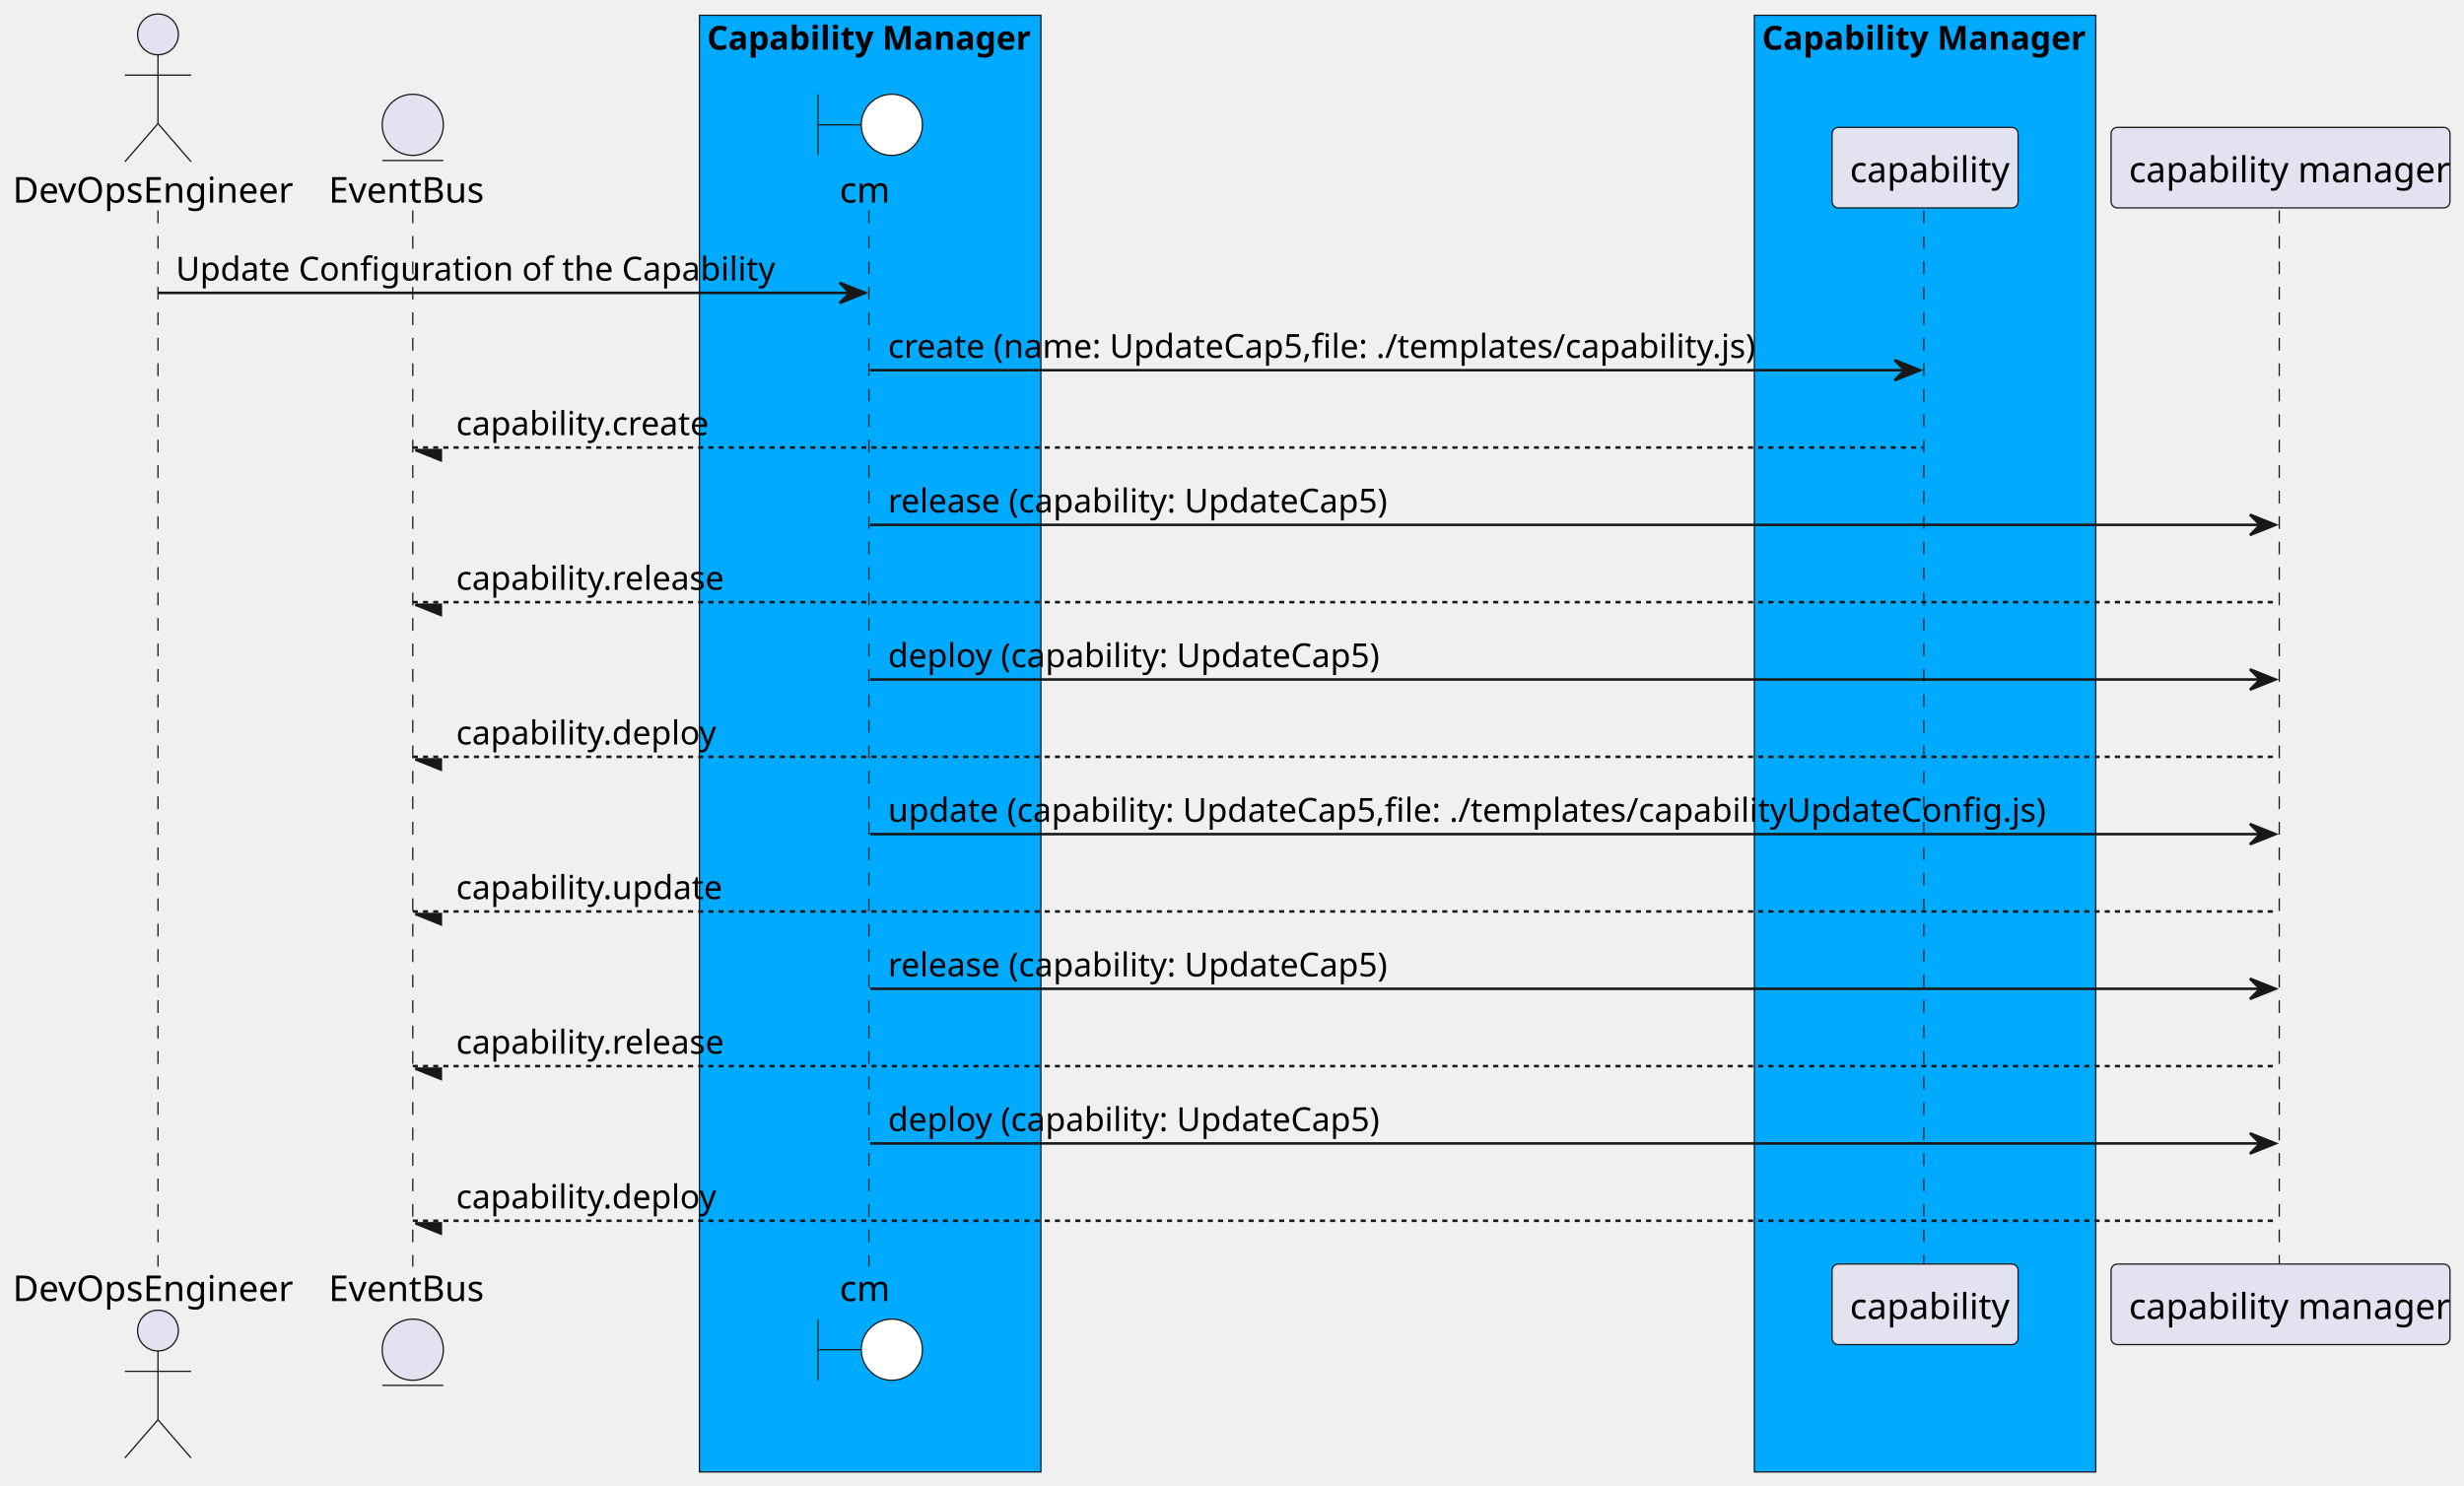
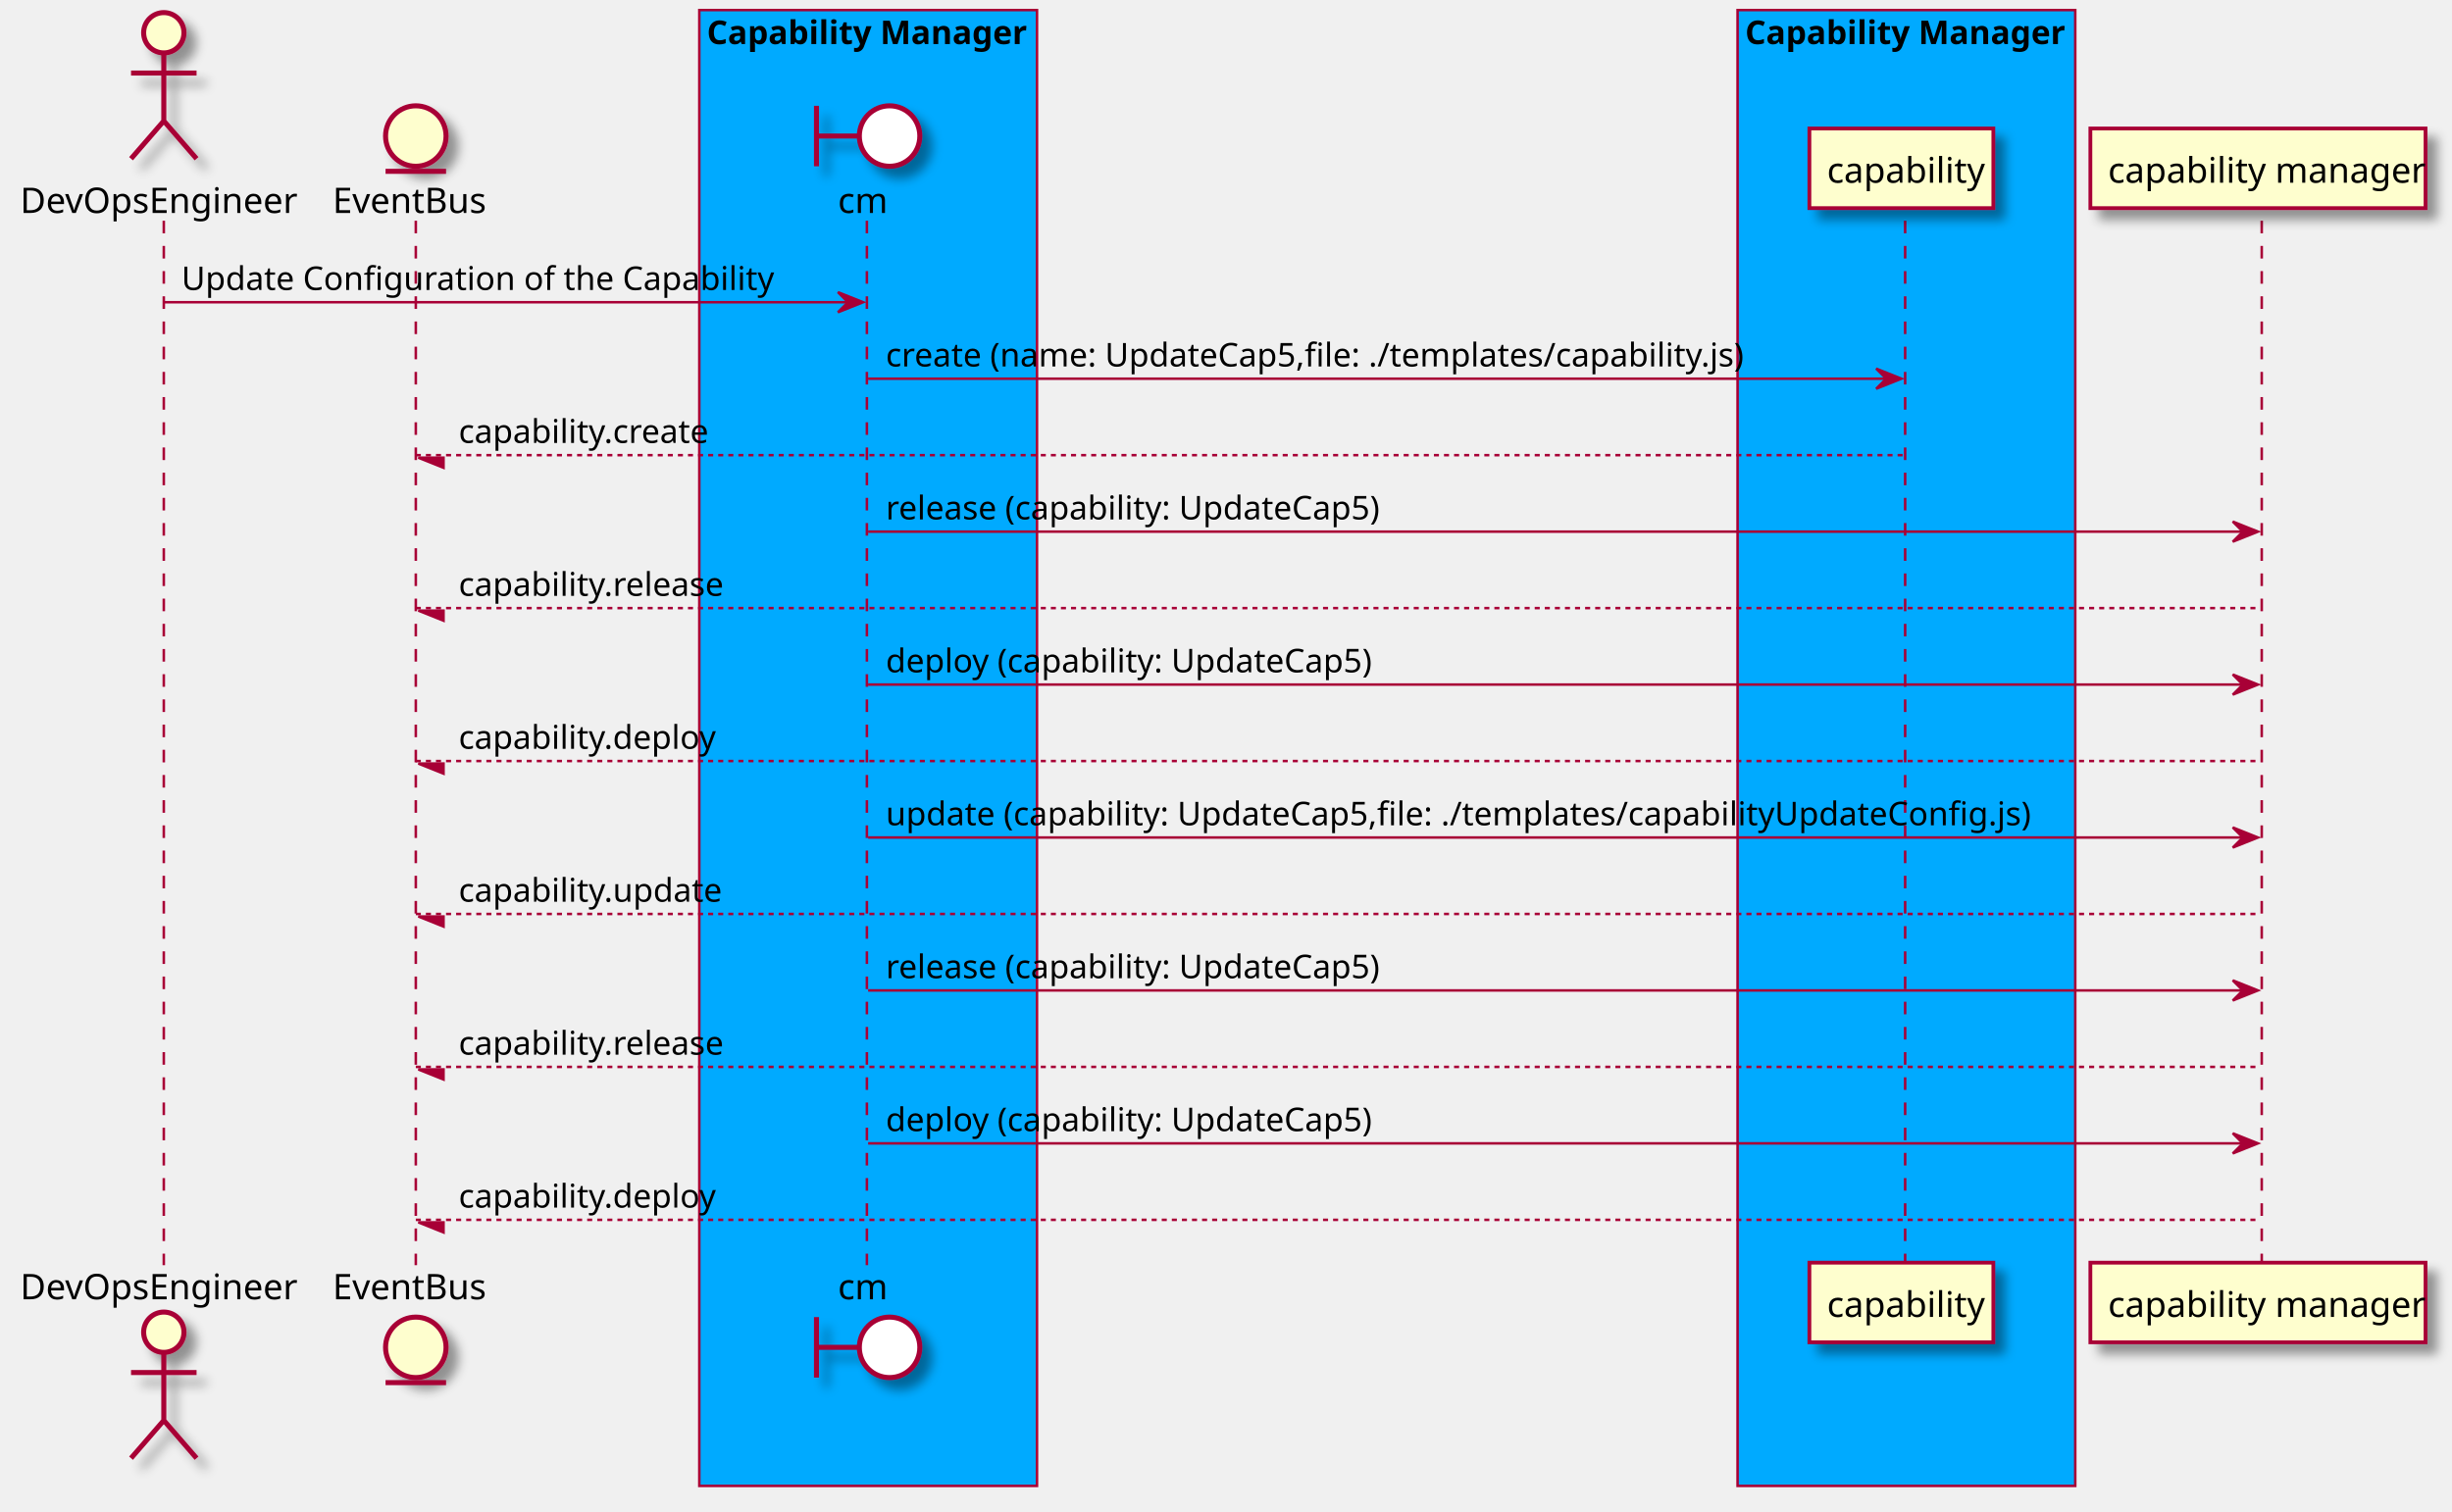
- <svg xmlns="http://www.w3.org/2000/svg" contentStyleType="text/css" height="583px" preserveAspectRatio="none" style="width:967px;height:583px;background:#FFFFFF;" version="1.1" viewBox="0 0 967 583" width="967px" zoomAndPan="magnify">
-   <defs />
+ <svg xmlns="http://www.w3.org/2000/svg" contentScriptType="application/ecmascript" contentStyleType="text/css" height="600px" preserveAspectRatio="none" style="width:973px;height:600px;" version="1.1" viewBox="0 0 973 600" width="973px" zoomAndPan="magnify">
+   <defs>
+     <filter height="300%" id="f1qtx3cfjpsfmp" width="300%" x="-1" y="-1">
+       <feGaussianBlur result="blurOut" stdDeviation="2.0" />
+       <feColorMatrix in="blurOut" result="blurOut2" type="matrix" values="0 0 0 0 0 0 0 0 0 0 0 0 0 0 0 0 0 0 .4 0" />
+       <feOffset dx="4.0" dy="4.0" in="blurOut2" result="blurOut3" />
+       <feBlend in="SourceGraphic" in2="blurOut3" mode="normal" />
+     </filter>
+   </defs>
  <g>
-     <rect fill="#00AAFF" height="571.789" style="stroke:#181818;stroke-width:0.5;" width="134" x="274.5" y="6" />
-     <text fill="#000000" font-family="sans-serif" font-size="13" font-weight="bold" lengthAdjust="spacing" textLength="124" x="277.5" y="19.495">Capability Manager</text>
-     <rect fill="#00AAFF" height="571.789" style="stroke:#181818;stroke-width:0.5;" width="134" x="688.5" y="6" />
-     <text fill="#000000" font-family="sans-serif" font-size="13" font-weight="bold" lengthAdjust="spacing" textLength="124" x="691.5" y="19.495">Capability Manager</text>
-     <line style="stroke:#181818;stroke-width:0.5;stroke-dasharray:5.0,5.0;" x1="62" x2="62" y1="82.609" y2="497.18" />
-     <line style="stroke:#181818;stroke-width:0.5;stroke-dasharray:5.0,5.0;" x1="162" x2="162" y1="82.609" y2="497.18" />
-     <line style="stroke:#181818;stroke-width:0.5;stroke-dasharray:5.0,5.0;" x1="341" x2="341" y1="82.609" y2="497.18" />
-     <line style="stroke:#181818;stroke-width:0.5;stroke-dasharray:5.0,5.0;" x1="755" x2="755" y1="82.609" y2="497.18" />
-     <line style="stroke:#181818;stroke-width:0.5;stroke-dasharray:5.0,5.0;" x1="894.5" x2="894.5" y1="82.609" y2="497.18" />
-     <text fill="#000000" font-family="sans-serif" font-size="14" lengthAdjust="spacing" textLength="108" x="5" y="79.533">DevOpsEngineer</text>
-     <ellipse cx="62" cy="13.5" fill="#E2E2F0" rx="8" ry="8" style="stroke:#181818;stroke-width:0.5;" />
-     <path d="M62,21.5 L62,48.5 M49,29.5 L75,29.5 M62,48.5 L49,63.5 M62,48.5 L75,63.5 " fill="none" style="stroke:#181818;stroke-width:0.5;" />
-     <text fill="#000000" font-family="sans-serif" font-size="14" lengthAdjust="spacing" textLength="108" x="5" y="510.713">DevOpsEngineer</text>
-     <ellipse cx="62" cy="522.289" fill="#E2E2F0" rx="8" ry="8" style="stroke:#181818;stroke-width:0.5;" />
-     <path d="M62,530.289 L62,557.289 M49,538.289 L75,538.289 M62,557.289 L49,572.289 M62,557.289 L75,572.289 " fill="none" style="stroke:#181818;stroke-width:0.5;" />
-     <text fill="#000000" font-family="sans-serif" font-size="14" lengthAdjust="spacing" textLength="60" x="129" y="79.533">EventBus</text>
-     <ellipse cx="162" cy="49" fill="#E2E2F0" rx="12" ry="12" style="stroke:#181818;stroke-width:0.5;" />
-     <line style="stroke:#181818;stroke-width:0.5;" x1="150" x2="174" y1="63" y2="63" />
-     <text fill="#000000" font-family="sans-serif" font-size="14" lengthAdjust="spacing" textLength="60" x="129" y="510.713">EventBus</text>
-     <ellipse cx="162" cy="529.789" fill="#E2E2F0" rx="12" ry="12" style="stroke:#181818;stroke-width:0.5;" />
-     <line style="stroke:#181818;stroke-width:0.5;" x1="150" x2="174" y1="543.789" y2="543.789" />
-     <text fill="#000000" font-family="sans-serif" font-size="14" lengthAdjust="spacing" textLength="18" x="329.5" y="79.533">cm</text>
-     <path d="M321,37 L321,61 M321,49 L338,49 " fill="none" style="stroke:#181818;stroke-width:0.5;" />
-     <ellipse cx="350" cy="49" fill="#FFFFFF" rx="12" ry="12" style="stroke:#181818;stroke-width:0.5;" />
-     <text fill="#000000" font-family="sans-serif" font-size="14" lengthAdjust="spacing" textLength="18" x="329.5" y="510.713">cm</text>
-     <path d="M321,517.789 L321,541.789 M321,529.789 L338,529.789 " fill="none" style="stroke:#181818;stroke-width:0.5;" />
-     <ellipse cx="350" cy="529.789" fill="#FFFFFF" rx="12" ry="12" style="stroke:#181818;stroke-width:0.5;" />
-     <rect fill="#E2E2F0" height="31.609" rx="2.5" ry="2.5" style="stroke:#181818;stroke-width:0.5;" width="73" x="719" y="50" />
-     <text fill="#000000" font-family="sans-serif" font-size="14" lengthAdjust="spacing" textLength="59" x="726" y="71.533">capability</text>
-     <rect fill="#E2E2F0" height="31.609" rx="2.5" ry="2.5" style="stroke:#181818;stroke-width:0.5;" width="73" x="719" y="496.18" />
-     <text fill="#000000" font-family="sans-serif" font-size="14" lengthAdjust="spacing" textLength="59" x="726" y="517.713">capability</text>
-     <rect fill="#E2E2F0" height="31.609" rx="2.5" ry="2.5" style="stroke:#181818;stroke-width:0.5;" width="133" x="828.5" y="50" />
-     <text fill="#000000" font-family="sans-serif" font-size="14" lengthAdjust="spacing" textLength="119" x="835.5" y="71.533">capability manager</text>
-     <rect fill="#E2E2F0" height="31.609" rx="2.5" ry="2.5" style="stroke:#181818;stroke-width:0.5;" width="133" x="828.5" y="496.18" />
-     <text fill="#000000" font-family="sans-serif" font-size="14" lengthAdjust="spacing" textLength="119" x="835.5" y="517.713">capability manager</text>
-     <polygon fill="#181818" points="329.5,110.961,339.5,114.961,329.5,118.961,333.5,114.961" style="stroke:#181818;stroke-width:1.0;" />
-     <line style="stroke:#181818;stroke-width:1.0;" x1="62" x2="335.5" y1="114.961" y2="114.961" />
-     <text fill="#000000" font-family="sans-serif" font-size="13" lengthAdjust="spacing" textLength="217" x="69" y="110.105">Update Configuration of the Capability</text>
-     <polygon fill="#181818" points="743.5,141.312,753.5,145.312,743.5,149.312,747.5,145.312" style="stroke:#181818;stroke-width:1.0;" />
-     <line style="stroke:#181818;stroke-width:1.0;" x1="341.5" x2="749.5" y1="145.312" y2="145.312" />
-     <text fill="#000000" font-family="sans-serif" font-size="13" lengthAdjust="spacing" textLength="325" x="348.5" y="140.456">create (name: UpdateCap5,file: ./templates/capability.js)</text>
-     <polygon fill="#181818" points="173,176.664,163,176.664,173,180.664" style="stroke:#181818;stroke-width:1.0;" />
-     <line style="stroke:#181818;stroke-width:1.0;stroke-dasharray:2.0,2.0;" x1="162" x2="754.5" y1="175.664" y2="175.664" />
-     <text fill="#000000" font-family="sans-serif" font-size="13" lengthAdjust="spacing" textLength="95" x="179" y="170.808">capability.create</text>
-     <polygon fill="#181818" points="883,202.016,893,206.016,883,210.016,887,206.016" style="stroke:#181818;stroke-width:1.0;" />
-     <line style="stroke:#181818;stroke-width:1.0;" x1="341.5" x2="889" y1="206.016" y2="206.016" />
-     <text fill="#000000" font-family="sans-serif" font-size="13" lengthAdjust="spacing" textLength="188" x="348.5" y="201.159">release (capability: UpdateCap5)</text>
-     <polygon fill="#181818" points="173,237.367,163,237.367,173,241.367" style="stroke:#181818;stroke-width:1.0;" />
-     <line style="stroke:#181818;stroke-width:1.0;stroke-dasharray:2.0,2.0;" x1="162" x2="894" y1="236.367" y2="236.367" />
-     <text fill="#000000" font-family="sans-serif" font-size="13" lengthAdjust="spacing" textLength="101" x="179" y="231.511">capability.release</text>
-     <polygon fill="#181818" points="883,262.719,893,266.719,883,270.719,887,266.719" style="stroke:#181818;stroke-width:1.0;" />
-     <line style="stroke:#181818;stroke-width:1.0;" x1="341.5" x2="889" y1="266.719" y2="266.719" />
-     <text fill="#000000" font-family="sans-serif" font-size="13" lengthAdjust="spacing" textLength="184" x="348.5" y="261.862">deploy (capability: UpdateCap5)</text>
-     <polygon fill="#181818" points="173,298.07,163,298.07,173,302.07" style="stroke:#181818;stroke-width:1.0;" />
-     <line style="stroke:#181818;stroke-width:1.0;stroke-dasharray:2.0,2.0;" x1="162" x2="894" y1="297.07" y2="297.07" />
-     <text fill="#000000" font-family="sans-serif" font-size="13" lengthAdjust="spacing" textLength="97" x="179" y="292.214">capability.deploy</text>
-     <polygon fill="#181818" points="883,323.422,893,327.422,883,331.422,887,327.422" style="stroke:#181818;stroke-width:1.0;" />
-     <line style="stroke:#181818;stroke-width:1.0;" x1="341.5" x2="889" y1="327.422" y2="327.422" />
-     <text fill="#000000" font-family="sans-serif" font-size="13" lengthAdjust="spacing" textLength="428" x="348.5" y="322.565">update (capability: UpdateCap5,file: ./templates/capabilityUpdateConfig.js)</text>
-     <polygon fill="#181818" points="173,358.773,163,358.773,173,362.773" style="stroke:#181818;stroke-width:1.0;" />
-     <line style="stroke:#181818;stroke-width:1.0;stroke-dasharray:2.0,2.0;" x1="162" x2="894" y1="357.773" y2="357.773" />
-     <text fill="#000000" font-family="sans-serif" font-size="13" lengthAdjust="spacing" textLength="98" x="179" y="352.917">capability.update</text>
-     <polygon fill="#181818" points="883,384.125,893,388.125,883,392.125,887,388.125" style="stroke:#181818;stroke-width:1.0;" />
-     <line style="stroke:#181818;stroke-width:1.0;" x1="341.5" x2="889" y1="388.125" y2="388.125" />
-     <text fill="#000000" font-family="sans-serif" font-size="13" lengthAdjust="spacing" textLength="188" x="348.5" y="383.269">release (capability: UpdateCap5)</text>
-     <polygon fill="#181818" points="173,419.477,163,419.477,173,423.477" style="stroke:#181818;stroke-width:1.0;" />
-     <line style="stroke:#181818;stroke-width:1.0;stroke-dasharray:2.0,2.0;" x1="162" x2="894" y1="418.477" y2="418.477" />
-     <text fill="#000000" font-family="sans-serif" font-size="13" lengthAdjust="spacing" textLength="101" x="179" y="413.62">capability.release</text>
-     <polygon fill="#181818" points="883,444.828,893,448.828,883,452.828,887,448.828" style="stroke:#181818;stroke-width:1.0;" />
-     <line style="stroke:#181818;stroke-width:1.0;" x1="341.5" x2="889" y1="448.828" y2="448.828" />
-     <text fill="#000000" font-family="sans-serif" font-size="13" lengthAdjust="spacing" textLength="184" x="348.5" y="443.972">deploy (capability: UpdateCap5)</text>
-     <polygon fill="#181818" points="173,480.18,163,480.18,173,484.18" style="stroke:#181818;stroke-width:1.0;" />
-     <line style="stroke:#181818;stroke-width:1.0;stroke-dasharray:2.0,2.0;" x1="162" x2="894" y1="479.18" y2="479.18" />
-     <text fill="#000000" font-family="sans-serif" font-size="13" lengthAdjust="spacing" textLength="97" x="179" y="474.323">capability.deploy</text>
+     <rect fill="#00AAFF" height="585.789" style="stroke: #A80036; stroke-width: 1.0;" width="134" x="277.5" y="4" />
+     <text fill="#000000" font-family="sans-serif" font-size="13" font-weight="bold" lengthAdjust="spacingAndGlyphs" textLength="124" x="280.5" y="17.495">Capability Manager</text>
+     <rect fill="#00AAFF" height="585.789" style="stroke: #A80036; stroke-width: 1.0;" width="134" x="689.5" y="4" />
+     <text fill="#000000" font-family="sans-serif" font-size="13" font-weight="bold" lengthAdjust="spacingAndGlyphs" textLength="124" x="692.5" y="17.495">Capability Manager</text>
+     <line style="stroke: #A80036; stroke-width: 1.0; stroke-dasharray: 5.0,5.0;" x1="65" x2="65" y1="87.609" y2="502.18" />
+     <line style="stroke: #A80036; stroke-width: 1.0; stroke-dasharray: 5.0,5.0;" x1="165" x2="165" y1="87.609" y2="502.18" />
+     <line style="stroke: #A80036; stroke-width: 1.0; stroke-dasharray: 5.0,5.0;" x1="344" x2="344" y1="87.609" y2="502.18" />
+     <line style="stroke: #A80036; stroke-width: 1.0; stroke-dasharray: 5.0,5.0;" x1="756" x2="756" y1="87.609" y2="502.18" />
+     <line style="stroke: #A80036; stroke-width: 1.0; stroke-dasharray: 5.0,5.0;" x1="897.5" x2="897.5" y1="87.609" y2="502.18" />
+     <text fill="#000000" font-family="sans-serif" font-size="14" lengthAdjust="spacingAndGlyphs" textLength="108" x="8" y="84.533">DevOpsEngineer</text>
+     <ellipse cx="65" cy="13" fill="#FEFECE" filter="url(#f1qtx3cfjpsfmp)" rx="8" ry="8" style="stroke: #A80036; stroke-width: 2.0;" />
+     <path d="M65,21 L65,48 M52,29 L78,29 M65,48 L52,63 M65,48 L78,63 " fill="none" filter="url(#f1qtx3cfjpsfmp)" style="stroke: #A80036; stroke-width: 2.0;" />
+     <text fill="#000000" font-family="sans-serif" font-size="14" lengthAdjust="spacingAndGlyphs" textLength="108" x="8" y="515.713">DevOpsEngineer</text>
+     <ellipse cx="65" cy="528.789" fill="#FEFECE" filter="url(#f1qtx3cfjpsfmp)" rx="8" ry="8" style="stroke: #A80036; stroke-width: 2.0;" />
+     <path d="M65,536.789 L65,563.789 M52,544.789 L78,544.789 M65,563.789 L52,578.789 M65,563.789 L78,578.789 " fill="none" filter="url(#f1qtx3cfjpsfmp)" style="stroke: #A80036; stroke-width: 2.0;" />
+     <text fill="#000000" font-family="sans-serif" font-size="14" lengthAdjust="spacingAndGlyphs" textLength="60" x="132" y="84.533">EventBus</text>
+     <ellipse cx="165" cy="54" fill="#FEFECE" filter="url(#f1qtx3cfjpsfmp)" rx="12" ry="12" style="stroke: #A80036; stroke-width: 2.0;" />
+     <line style="stroke: #A80036; stroke-width: 2.0;" x1="153" x2="177" y1="68" y2="68" />
+     <text fill="#000000" font-family="sans-serif" font-size="14" lengthAdjust="spacingAndGlyphs" textLength="60" x="132" y="515.713">EventBus</text>
+     <ellipse cx="165" cy="534.789" fill="#FEFECE" filter="url(#f1qtx3cfjpsfmp)" rx="12" ry="12" style="stroke: #A80036; stroke-width: 2.0;" />
+     <line style="stroke: #A80036; stroke-width: 2.0;" x1="153" x2="177" y1="548.789" y2="548.789" />
+     <text fill="#000000" font-family="sans-serif" font-size="14" lengthAdjust="spacingAndGlyphs" textLength="18" x="332.5" y="84.533">cm</text>
+     <path d="M324,42 L324,66 M324,54 L341,54 " fill="none" filter="url(#f1qtx3cfjpsfmp)" style="stroke: #A80036; stroke-width: 2.0;" />
+     <ellipse cx="353" cy="54" fill="#FFFFFF" filter="url(#f1qtx3cfjpsfmp)" rx="12" ry="12" style="stroke: #A80036; stroke-width: 2.0;" />
+     <text fill="#000000" font-family="sans-serif" font-size="14" lengthAdjust="spacingAndGlyphs" textLength="18" x="332.5" y="515.713">cm</text>
+     <path d="M324,522.789 L324,546.789 M324,534.789 L341,534.789 " fill="none" filter="url(#f1qtx3cfjpsfmp)" style="stroke: #A80036; stroke-width: 2.0;" />
+     <ellipse cx="353" cy="534.789" fill="#FFFFFF" filter="url(#f1qtx3cfjpsfmp)" rx="12" ry="12" style="stroke: #A80036; stroke-width: 2.0;" />
+     <rect fill="#FEFECE" filter="url(#f1qtx3cfjpsfmp)" height="31.609" style="stroke: #A80036; stroke-width: 1.5;" width="73" x="718" y="51" />
+     <text fill="#000000" font-family="sans-serif" font-size="14" lengthAdjust="spacingAndGlyphs" textLength="59" x="725" y="72.533">capability</text>
+     <rect fill="#FEFECE" filter="url(#f1qtx3cfjpsfmp)" height="31.609" style="stroke: #A80036; stroke-width: 1.5;" width="73" x="718" y="501.18" />
+     <text fill="#000000" font-family="sans-serif" font-size="14" lengthAdjust="spacingAndGlyphs" textLength="59" x="725" y="522.713">capability</text>
+     <rect fill="#FEFECE" filter="url(#f1qtx3cfjpsfmp)" height="31.609" style="stroke: #A80036; stroke-width: 1.5;" width="133" x="829.5" y="51" />
+     <text fill="#000000" font-family="sans-serif" font-size="14" lengthAdjust="spacingAndGlyphs" textLength="119" x="836.5" y="72.533">capability manager</text>
+     <rect fill="#FEFECE" filter="url(#f1qtx3cfjpsfmp)" height="31.609" style="stroke: #A80036; stroke-width: 1.5;" width="133" x="829.5" y="501.18" />
+     <text fill="#000000" font-family="sans-serif" font-size="14" lengthAdjust="spacingAndGlyphs" textLength="119" x="836.5" y="522.713">capability manager</text>
+     <polygon fill="#A80036" points="332.5,115.961,342.5,119.961,332.5,123.961,336.5,119.961" style="stroke: #A80036; stroke-width: 1.0;" />
+     <line style="stroke: #A80036; stroke-width: 1.0;" x1="65" x2="338.5" y1="119.961" y2="119.961" />
+     <text fill="#000000" font-family="sans-serif" font-size="13" lengthAdjust="spacingAndGlyphs" textLength="217" x="72" y="115.105">Update Configuration of the Capability</text>
+     <polygon fill="#A80036" points="744.5,146.312,754.5,150.312,744.5,154.312,748.5,150.312" style="stroke: #A80036; stroke-width: 1.0;" />
+     <line style="stroke: #A80036; stroke-width: 1.0;" x1="344.5" x2="750.5" y1="150.312" y2="150.312" />
+     <text fill="#000000" font-family="sans-serif" font-size="13" lengthAdjust="spacingAndGlyphs" textLength="325" x="351.5" y="145.456">create (name: UpdateCap5,file: ./templates/capability.js)</text>
+     <polygon fill="#A80036" points="176,181.664,166,181.664,176,185.664" style="stroke: #A80036; stroke-width: 1.0;" />
+     <line style="stroke: #A80036; stroke-width: 1.0; stroke-dasharray: 2.0,2.0;" x1="165" x2="755.5" y1="180.664" y2="180.664" />
+     <text fill="#000000" font-family="sans-serif" font-size="13" lengthAdjust="spacingAndGlyphs" textLength="95" x="182" y="175.808">capability.create</text>
+     <polygon fill="#A80036" points="886,207.016,896,211.016,886,215.016,890,211.016" style="stroke: #A80036; stroke-width: 1.0;" />
+     <line style="stroke: #A80036; stroke-width: 1.0;" x1="344.5" x2="892" y1="211.016" y2="211.016" />
+     <text fill="#000000" font-family="sans-serif" font-size="13" lengthAdjust="spacingAndGlyphs" textLength="188" x="351.5" y="206.159">release (capability: UpdateCap5)</text>
+     <polygon fill="#A80036" points="176,242.367,166,242.367,176,246.367" style="stroke: #A80036; stroke-width: 1.0;" />
+     <line style="stroke: #A80036; stroke-width: 1.0; stroke-dasharray: 2.0,2.0;" x1="165" x2="897" y1="241.367" y2="241.367" />
+     <text fill="#000000" font-family="sans-serif" font-size="13" lengthAdjust="spacingAndGlyphs" textLength="101" x="182" y="236.511">capability.release</text>
+     <polygon fill="#A80036" points="886,267.719,896,271.719,886,275.719,890,271.719" style="stroke: #A80036; stroke-width: 1.0;" />
+     <line style="stroke: #A80036; stroke-width: 1.0;" x1="344.5" x2="892" y1="271.719" y2="271.719" />
+     <text fill="#000000" font-family="sans-serif" font-size="13" lengthAdjust="spacingAndGlyphs" textLength="184" x="351.5" y="266.862">deploy (capability: UpdateCap5)</text>
+     <polygon fill="#A80036" points="176,303.07,166,303.07,176,307.07" style="stroke: #A80036; stroke-width: 1.0;" />
+     <line style="stroke: #A80036; stroke-width: 1.0; stroke-dasharray: 2.0,2.0;" x1="165" x2="897" y1="302.07" y2="302.07" />
+     <text fill="#000000" font-family="sans-serif" font-size="13" lengthAdjust="spacingAndGlyphs" textLength="97" x="182" y="297.214">capability.deploy</text>
+     <polygon fill="#A80036" points="886,328.422,896,332.422,886,336.422,890,332.422" style="stroke: #A80036; stroke-width: 1.0;" />
+     <line style="stroke: #A80036; stroke-width: 1.0;" x1="344.5" x2="892" y1="332.422" y2="332.422" />
+     <text fill="#000000" font-family="sans-serif" font-size="13" lengthAdjust="spacingAndGlyphs" textLength="428" x="351.5" y="327.565">update (capability: UpdateCap5,file: ./templates/capabilityUpdateConfig.js)</text>
+     <polygon fill="#A80036" points="176,363.773,166,363.773,176,367.773" style="stroke: #A80036; stroke-width: 1.0;" />
+     <line style="stroke: #A80036; stroke-width: 1.0; stroke-dasharray: 2.0,2.0;" x1="165" x2="897" y1="362.773" y2="362.773" />
+     <text fill="#000000" font-family="sans-serif" font-size="13" lengthAdjust="spacingAndGlyphs" textLength="98" x="182" y="357.917">capability.update</text>
+     <polygon fill="#A80036" points="886,389.125,896,393.125,886,397.125,890,393.125" style="stroke: #A80036; stroke-width: 1.0;" />
+     <line style="stroke: #A80036; stroke-width: 1.0;" x1="344.5" x2="892" y1="393.125" y2="393.125" />
+     <text fill="#000000" font-family="sans-serif" font-size="13" lengthAdjust="spacingAndGlyphs" textLength="188" x="351.5" y="388.269">release (capability: UpdateCap5)</text>
+     <polygon fill="#A80036" points="176,424.477,166,424.477,176,428.477" style="stroke: #A80036; stroke-width: 1.0;" />
+     <line style="stroke: #A80036; stroke-width: 1.0; stroke-dasharray: 2.0,2.0;" x1="165" x2="897" y1="423.477" y2="423.477" />
+     <text fill="#000000" font-family="sans-serif" font-size="13" lengthAdjust="spacingAndGlyphs" textLength="101" x="182" y="418.62">capability.release</text>
+     <polygon fill="#A80036" points="886,449.828,896,453.828,886,457.828,890,453.828" style="stroke: #A80036; stroke-width: 1.0;" />
+     <line style="stroke: #A80036; stroke-width: 1.0;" x1="344.5" x2="892" y1="453.828" y2="453.828" />
+     <text fill="#000000" font-family="sans-serif" font-size="13" lengthAdjust="spacingAndGlyphs" textLength="184" x="351.5" y="448.972">deploy (capability: UpdateCap5)</text>
+     <polygon fill="#A80036" points="176,485.18,166,485.18,176,489.18" style="stroke: #A80036; stroke-width: 1.0;" />
+     <line style="stroke: #A80036; stroke-width: 1.0; stroke-dasharray: 2.0,2.0;" x1="165" x2="897" y1="484.18" y2="484.18" />
+     <text fill="#000000" font-family="sans-serif" font-size="13" lengthAdjust="spacingAndGlyphs" textLength="97" x="182" y="479.323">capability.deploy</text>
  </g>
</svg>
